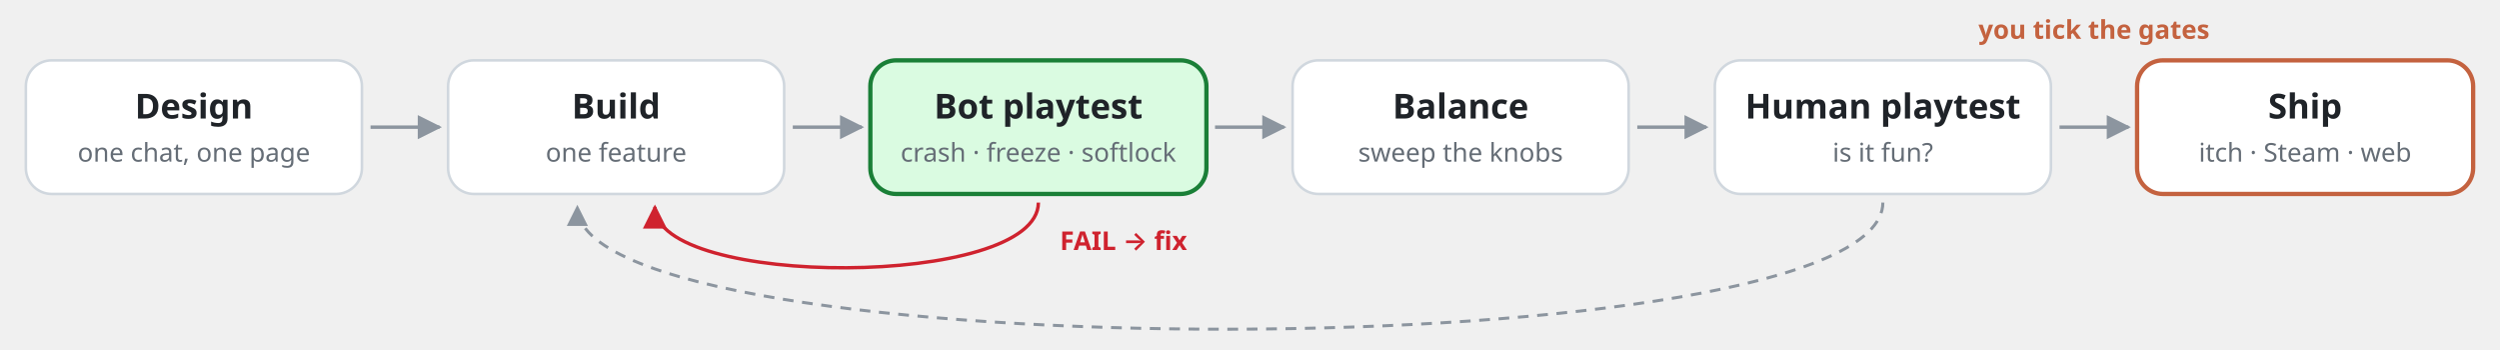
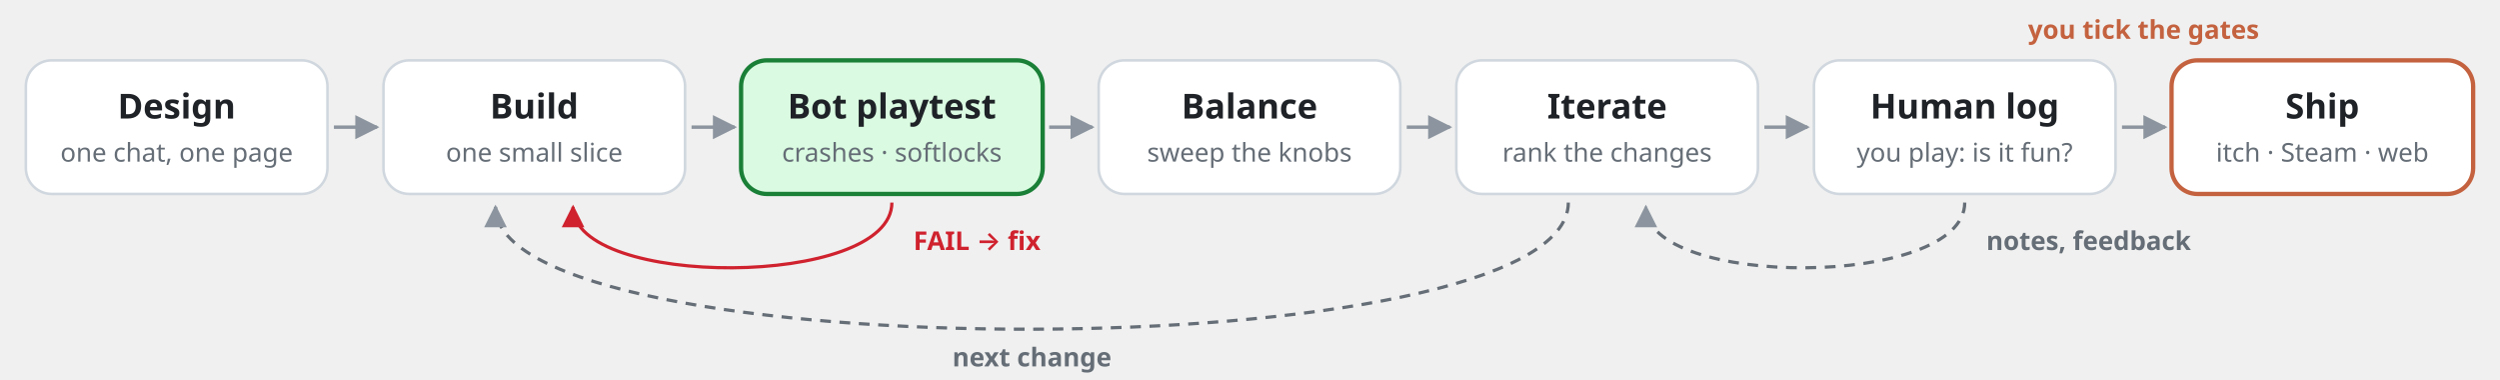
- <svg xmlns="http://www.w3.org/2000/svg" viewBox="0 6 1160 162" width="1160" height="162" font-family="Segoe UI,-apple-system,system-ui,sans-serif">
+ <svg xmlns="http://www.w3.org/2000/svg" viewBox="0 6 1160 176" width="1160" height="176" font-family="Segoe UI,-apple-system,system-ui,sans-serif">
  <defs>
    <marker id="a" viewBox="0 0 10 10" refX="9" refY="5" markerWidth="7" markerHeight="7" orient="auto-start-reverse">
      <path d="M0 0L10 5L0 10z" fill="#8c959f" />
    </marker>
    <marker id="r" viewBox="0 0 10 10" refX="9" refY="5" markerWidth="7" markerHeight="7" orient="auto-start-reverse">
      <path d="M0 0L10 5L0 10z" fill="#cf222e" />
    </marker>
  </defs>
-   <rect x="12" y="34" width="156" height="62" rx="12" fill="#ffffff" stroke="#d0d7de" stroke-width="1.2" />
-   <text x="90.0" y="61" text-anchor="middle" font-size="16" font-weight="600" fill="#1f2328">Design</text>
-   <text x="90.0" y="81" text-anchor="middle" font-size="12" fill="#656d76">one chat, one page</text>
-   <line x1="172" y1="65.0" x2="204" y2="65.0" stroke="#8c959f" stroke-width="1.6" marker-end="url(#a)" />
-   <rect x="208" y="34" width="156" height="62" rx="12" fill="#ffffff" stroke="#d0d7de" stroke-width="1.2" />
-   <text x="286.0" y="61" text-anchor="middle" font-size="16" font-weight="600" fill="#1f2328">Build</text>
-   <text x="286.0" y="81" text-anchor="middle" font-size="12" fill="#656d76">one feature</text>
-   <line x1="368" y1="65.0" x2="400" y2="65.0" stroke="#8c959f" stroke-width="1.6" marker-end="url(#a)" />
-   <rect x="404" y="34" width="156" height="62" rx="12" fill="#dafbe1" stroke="#1a7f37" stroke-width="2" />
-   <text x="482.0" y="61" text-anchor="middle" font-size="16" font-weight="600" fill="#1f2328">Bot playtest</text>
-   <text x="482.0" y="81" text-anchor="middle" font-size="12" fill="#656d76">crash · freeze · softlock</text>
-   <line x1="564" y1="65.0" x2="596" y2="65.0" stroke="#8c959f" stroke-width="1.6" marker-end="url(#a)" />
-   <rect x="600" y="34" width="156" height="62" rx="12" fill="#ffffff" stroke="#d0d7de" stroke-width="1.2" />
-   <text x="678.0" y="61" text-anchor="middle" font-size="16" font-weight="600" fill="#1f2328">Balance</text>
-   <text x="678.0" y="81" text-anchor="middle" font-size="12" fill="#656d76">sweep the knobs</text>
-   <line x1="760" y1="65.0" x2="792" y2="65.0" stroke="#8c959f" stroke-width="1.6" marker-end="url(#a)" />
-   <rect x="796" y="34" width="156" height="62" rx="12" fill="#ffffff" stroke="#d0d7de" stroke-width="1.2" />
-   <text x="874.0" y="61" text-anchor="middle" font-size="16" font-weight="600" fill="#1f2328">Human playtest</text>
-   <text x="874.0" y="81" text-anchor="middle" font-size="12" fill="#656d76">is it fun?</text>
-   <line x1="956" y1="65.0" x2="988" y2="65.0" stroke="#8c959f" stroke-width="1.6" marker-end="url(#a)" />
-   <rect x="992" y="34" width="156" height="62" rx="12" fill="#ffffff" stroke="#c4623f" stroke-width="2" />
-   <text x="1070.0" y="61" text-anchor="middle" font-size="16" font-weight="600" fill="#1f2328">Ship</text>
-   <text x="1070.0" y="81" text-anchor="middle" font-size="12" fill="#656d76">itch · Steam · web</text>
-   <text x="972.0" y="24" text-anchor="middle" font-size="12" font-weight="600" fill="#c4623f">you tick the gates</text>
-   <path d="M482.0 100 C482.0 140 304.0 140 304.0 102" fill="none" stroke="#cf222e" stroke-width="1.6" marker-end="url(#r)" />
-   <text x="492.0" y="122" text-anchor="start" font-size="12" font-weight="600" fill="#cf222e">FAIL → fix</text>
-   <path d="M874.0 100 C874.0 178 268.0 178 268.0 102" fill="none" stroke="#8c959f" stroke-width="1.4" stroke-dasharray="5 4" marker-end="url(#a)" />
-   <text x="580.0" y="178" text-anchor="middle" font-size="12" fill="#656d76">next feature</text>
+   <rect x="12" y="34" width="140" height="62" rx="12" fill="#ffffff" stroke="#d0d7de" stroke-width="1.2" />
+   <text x="82.0" y="61" text-anchor="middle" font-size="16" font-weight="600" fill="#1f2328">Design</text>
+   <text x="82.0" y="81" text-anchor="middle" font-size="12" fill="#656d76">one chat, one page</text>
+   <line x1="155" y1="65.0" x2="175" y2="65.0" stroke="#8c959f" stroke-width="1.6" marker-end="url(#a)" />
+   <rect x="178" y="34" width="140" height="62" rx="12" fill="#ffffff" stroke="#d0d7de" stroke-width="1.2" />
+   <text x="248.0" y="61" text-anchor="middle" font-size="16" font-weight="600" fill="#1f2328">Build</text>
+   <text x="248.0" y="81" text-anchor="middle" font-size="12" fill="#656d76">one small slice</text>
+   <line x1="321" y1="65.0" x2="341" y2="65.0" stroke="#8c959f" stroke-width="1.6" marker-end="url(#a)" />
+   <rect x="344" y="34" width="140" height="62" rx="12" fill="#dafbe1" stroke="#1a7f37" stroke-width="2" />
+   <text x="414.0" y="61" text-anchor="middle" font-size="16" font-weight="600" fill="#1f2328">Bot playtest</text>
+   <text x="414.0" y="81" text-anchor="middle" font-size="12" fill="#656d76">crashes · softlocks</text>
+   <line x1="487" y1="65.0" x2="507" y2="65.0" stroke="#8c959f" stroke-width="1.6" marker-end="url(#a)" />
+   <rect x="510" y="34" width="140" height="62" rx="12" fill="#ffffff" stroke="#d0d7de" stroke-width="1.2" />
+   <text x="580.0" y="61" text-anchor="middle" font-size="16" font-weight="600" fill="#1f2328">Balance</text>
+   <text x="580.0" y="81" text-anchor="middle" font-size="12" fill="#656d76">sweep the knobs</text>
+   <line x1="653" y1="65.0" x2="673" y2="65.0" stroke="#8c959f" stroke-width="1.6" marker-end="url(#a)" />
+   <rect x="676" y="34" width="140" height="62" rx="12" fill="#ffffff" stroke="#d0d7de" stroke-width="1.2" />
+   <text x="746.0" y="61" text-anchor="middle" font-size="16" font-weight="600" fill="#1f2328">Iterate</text>
+   <text x="746.0" y="81" text-anchor="middle" font-size="12" fill="#656d76">rank the changes</text>
+   <line x1="819" y1="65.0" x2="839" y2="65.0" stroke="#8c959f" stroke-width="1.6" marker-end="url(#a)" />
+   <rect x="842" y="34" width="140" height="62" rx="12" fill="#ffffff" stroke="#d0d7de" stroke-width="1.2" />
+   <text x="912.0" y="61" text-anchor="middle" font-size="16" font-weight="600" fill="#1f2328">Human log</text>
+   <text x="912.0" y="81" text-anchor="middle" font-size="12" fill="#656d76">you play: is it fun?</text>
+   <line x1="985" y1="65.0" x2="1005" y2="65.0" stroke="#8c959f" stroke-width="1.6" marker-end="url(#a)" />
+   <rect x="1008" y="34" width="140" height="62" rx="12" fill="#ffffff" stroke="#c4623f" stroke-width="2" />
+   <text x="1078.0" y="61" text-anchor="middle" font-size="16" font-weight="600" fill="#1f2328">Ship</text>
+   <text x="1078.0" y="81" text-anchor="middle" font-size="12" fill="#656d76">itch · Steam · web</text>
+   <text x="995.0" y="24" text-anchor="middle" font-size="12" font-weight="600" fill="#c4623f">you tick the gates</text>
+   <path d="M414.0 100 C414.0 140 266.0 140 266.0 102" fill="none" stroke="#cf222e" stroke-width="1.5" marker-end="url(#r)" />
+   <text x="424.0" y="122" text-anchor="start" font-size="12" font-weight="600" fill="#cf222e">FAIL → fix</text>
+   <path d="M912.0 100 C912.0 140 764.0 140 764.0 102" fill="none" stroke="#656d76" stroke-width="1.5" stroke-dasharray="5 4" marker-end="url(#a)" />
+   <text x="922.0" y="122" text-anchor="start" font-size="12" font-weight="600" fill="#656d76">notes, feedback</text>
+   <path d="M728.0 100 C728.0 178 230.0 178 230.0 102" fill="none" stroke="#656d76" stroke-width="1.5" stroke-dasharray="5 4" marker-end="url(#a)" />
+   <text x="479.0" y="176" text-anchor="middle" font-size="12" font-weight="600" fill="#656d76">next change</text>
</svg>
